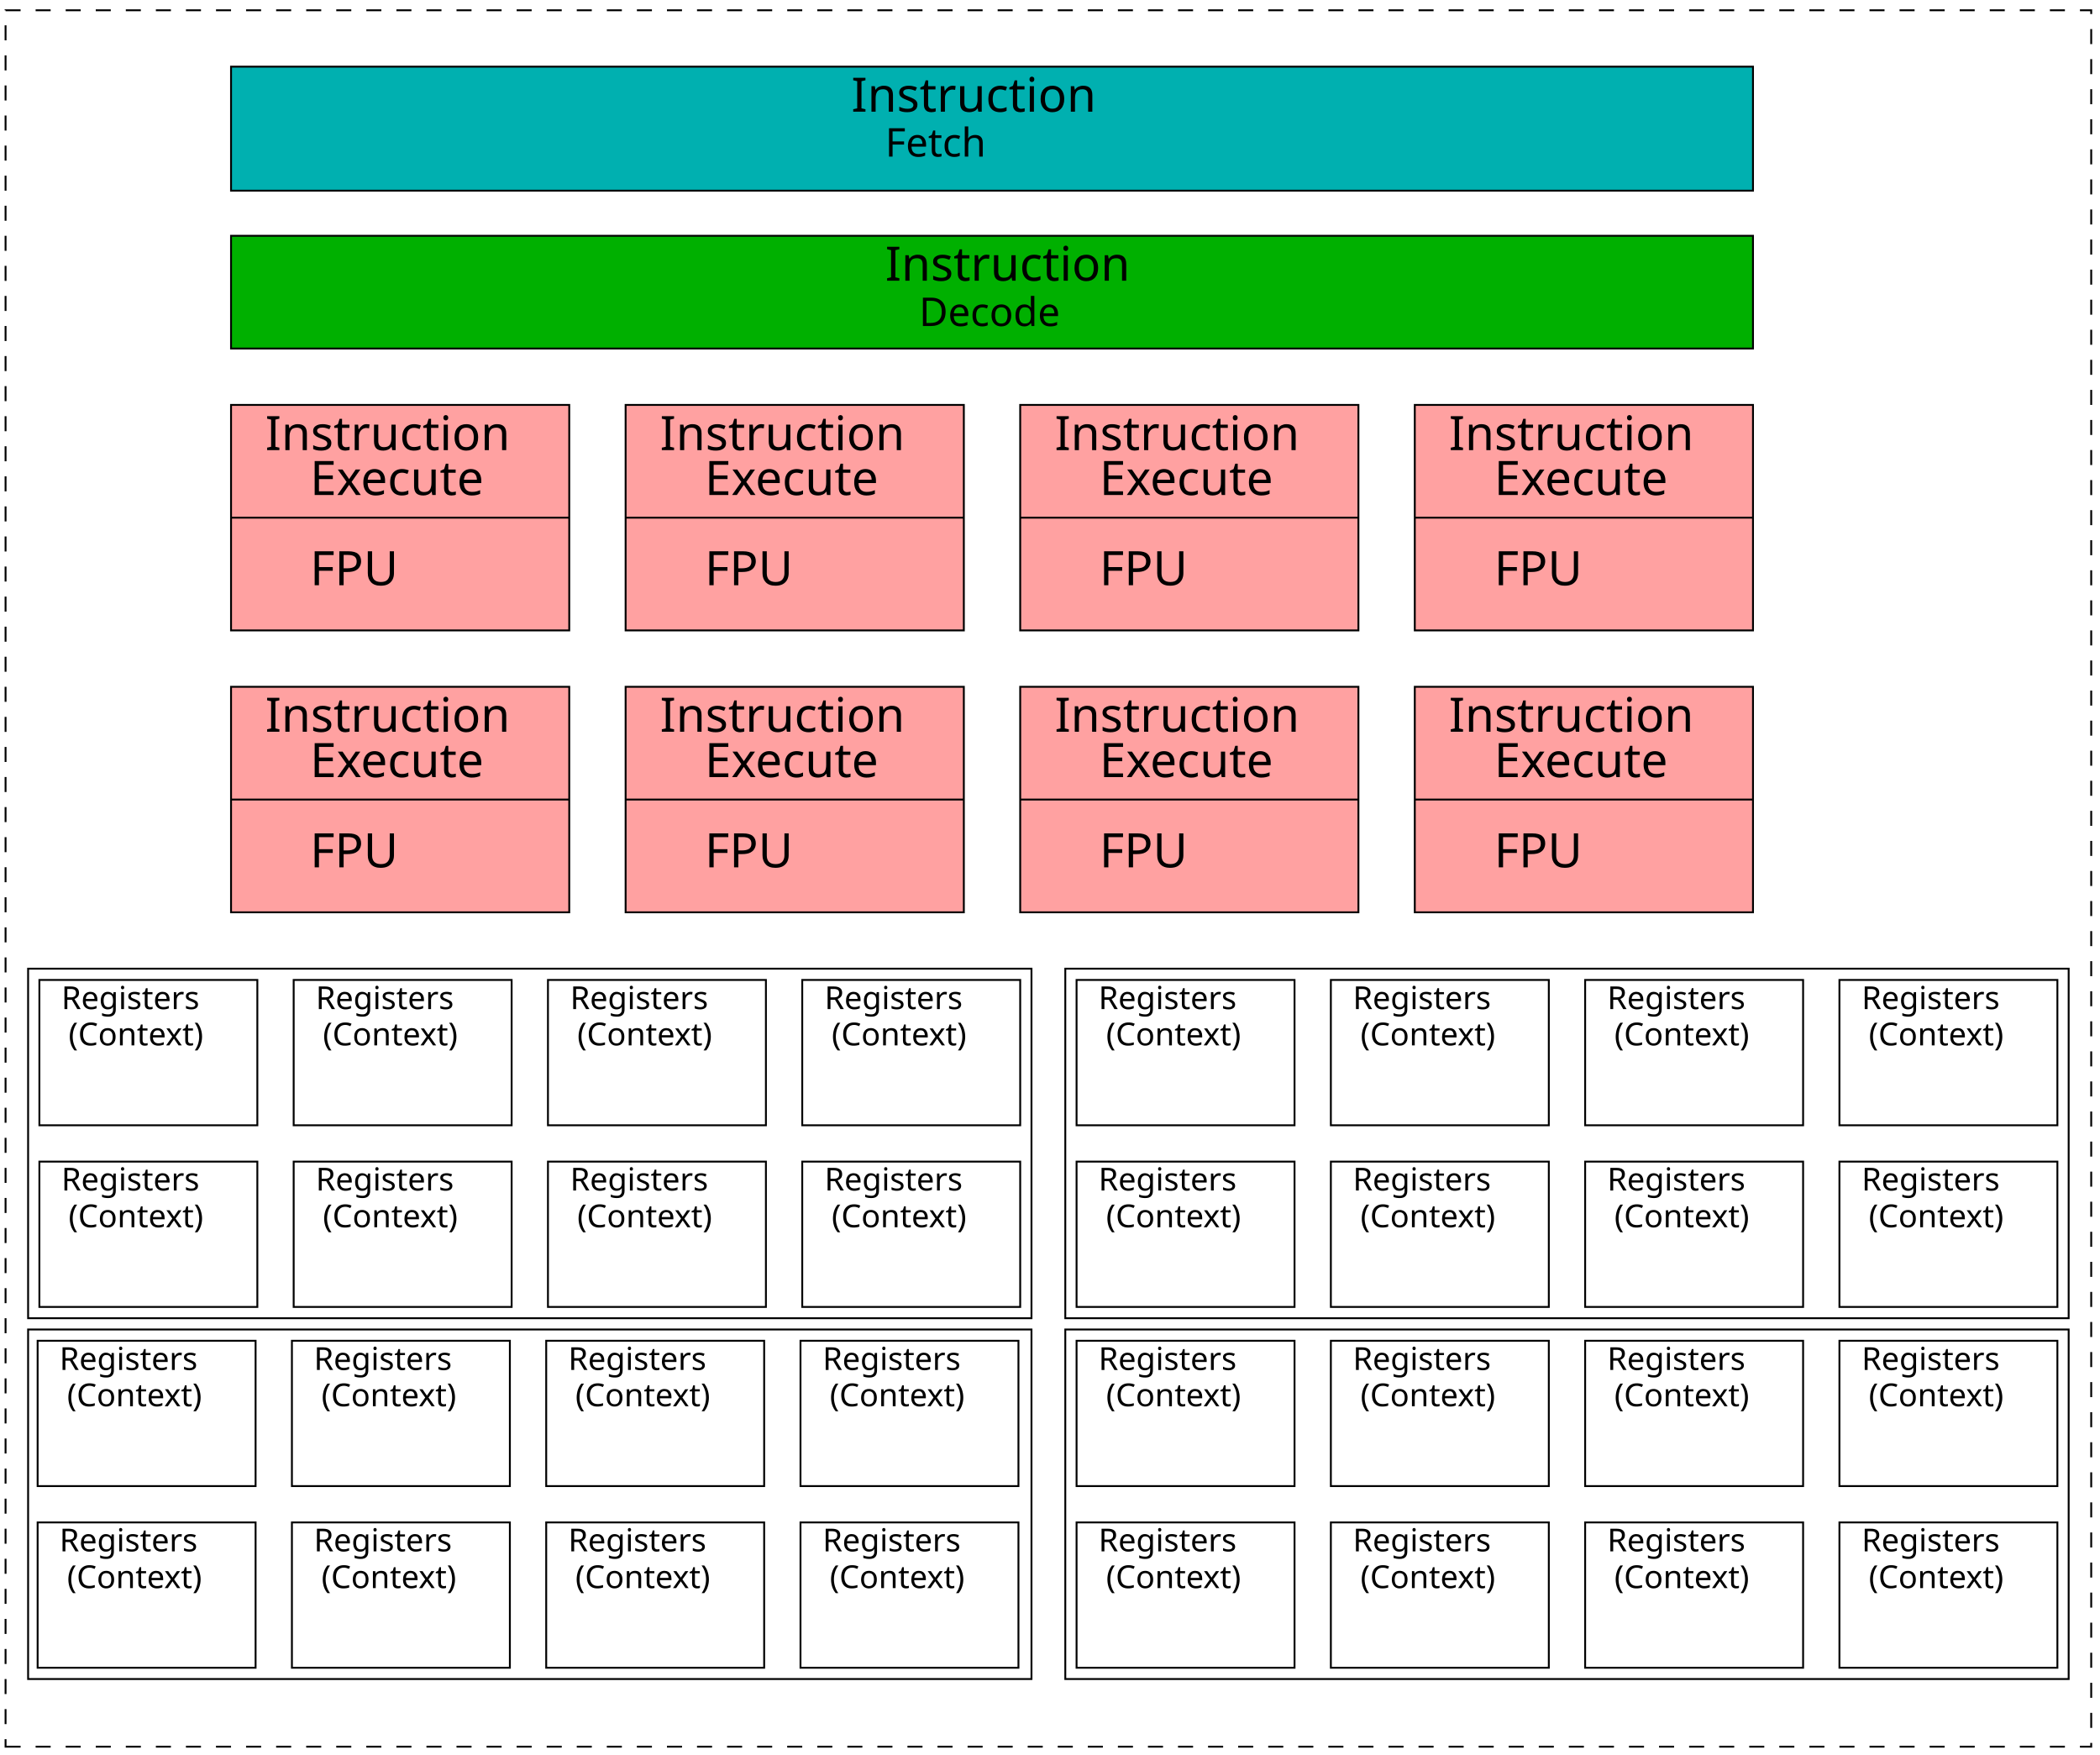
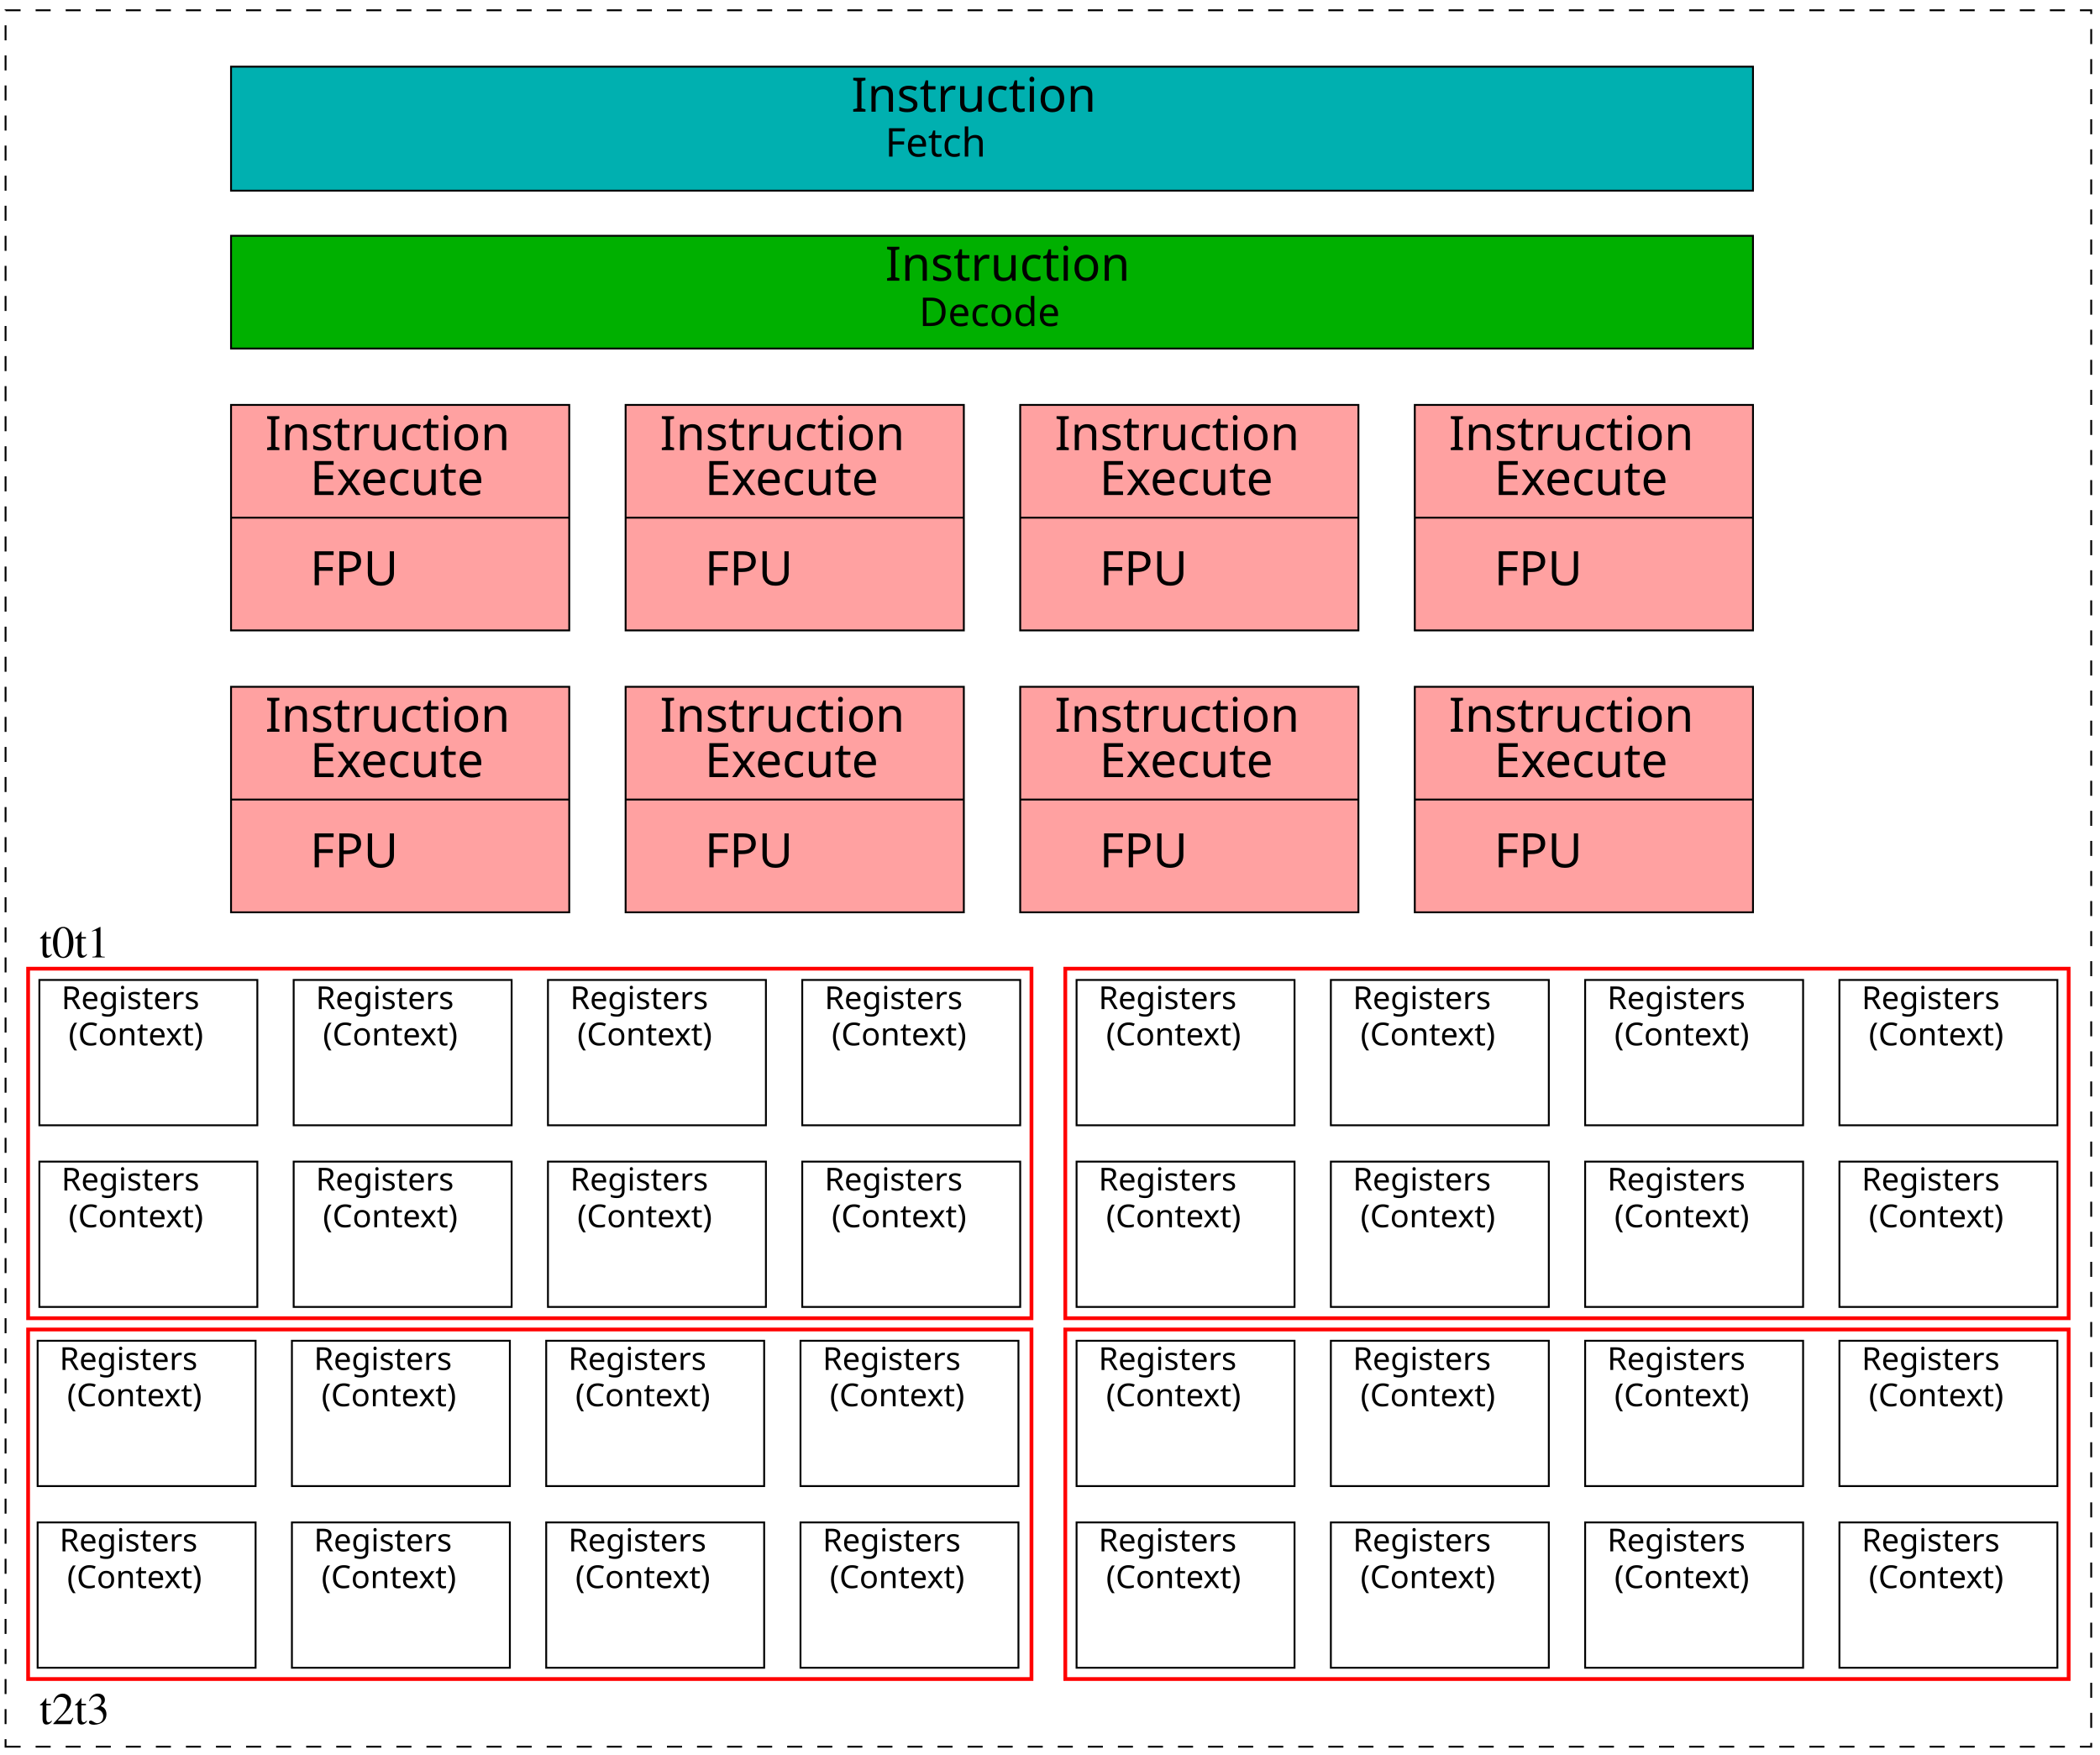
<svg xmlns="http://www.w3.org/2000/svg" viewBox="0 0 660 551.25" height="551.25" width="660" xml:space="preserve" version="1.1" id="svg2">
  <defs id="defs6">
    <clipPath id="clipPath18" clipPathUnits="userSpaceOnUse">
      <path id="path20" d="m 6.801,10.801 5260,0 0,4390 -5260,0 0,-4390 z" />
    </clipPath>
  </defs>
  <g transform="matrix(1.25,0,0,-1.25,0,551.25)" id="g10">
    <g transform="scale(0.1,0.1)" id="g12">
      <g id="g14">
        <g clip-path="url(#clipPath18)" id="g16">
          <path id="path22" style="fill:#ffa1a1;fill-opacity:1;fill-rule:evenodd;stroke:none" d="m 580.898,2825.16 850.363,0 0,566.91 -850.363,0 0,-566.91 z" />
          <path id="path24" style="fill:none;stroke:#000000;stroke-width:4.724;stroke-linecap:butt;stroke-linejoin:miter;stroke-miterlimit:10;stroke-dasharray:none;stroke-opacity:1" d="m 580.898,2825.16 850.363,0 0,566.91 -850.363,0 0,-566.91 z" />
          <path id="path26" style="fill:none;stroke:#000000;stroke-width:4.724;stroke-linecap:butt;stroke-linejoin:miter;stroke-miterlimit:10;stroke-dasharray:none;stroke-opacity:1" d="m 580.898,3108.61 850.362,0" />
          <path id="path28" style="fill:#ffa1a1;fill-opacity:1;fill-rule:evenodd;stroke:none" d="m 1572.99,2825.16 850.363,0 0,566.91 -850.363,0 0,-566.91 z" />
          <path id="path30" style="fill:none;stroke:#000000;stroke-width:4.724;stroke-linecap:butt;stroke-linejoin:miter;stroke-miterlimit:10;stroke-dasharray:none;stroke-opacity:1" d="m 1572.99,2825.16 850.363,0 0,566.91 -850.363,0 0,-566.91 z" />
          <path id="path32" style="fill:none;stroke:#000000;stroke-width:4.724;stroke-linecap:butt;stroke-linejoin:miter;stroke-miterlimit:10;stroke-dasharray:none;stroke-opacity:1" d="m 1572.99,3108.61 850.37,0" />
          <path id="path34" style="fill:#ffa1a1;fill-opacity:1;fill-rule:evenodd;stroke:none" d="m 2565.08,2825.16 850.367,0 0,566.91 -850.367,0 0,-566.91 z" />
          <path id="path36" style="fill:none;stroke:#000000;stroke-width:4.724;stroke-linecap:butt;stroke-linejoin:miter;stroke-miterlimit:10;stroke-dasharray:none;stroke-opacity:1" d="m 2565.08,2825.16 850.367,0 0,566.91 -850.367,0 0,-566.91 z" />
          <path id="path38" style="fill:none;stroke:#000000;stroke-width:4.724;stroke-linecap:butt;stroke-linejoin:miter;stroke-miterlimit:10;stroke-dasharray:none;stroke-opacity:1" d="m 2565.08,3108.61 850.37,0" />
          <path id="path40" style="fill:#ffa1a1;fill-opacity:1;fill-rule:evenodd;stroke:none" d="m 3557.18,2825.16 850.363,0 0,566.91 -850.363,0 0,-566.91 z" />
          <path id="path42" style="fill:none;stroke:#000000;stroke-width:4.724;stroke-linecap:butt;stroke-linejoin:miter;stroke-miterlimit:10;stroke-dasharray:none;stroke-opacity:1" d="m 3557.18,2825.16 850.363,0 0,566.91 -850.363,0 0,-566.91 z" />
          <path id="path44" style="fill:none;stroke:#000000;stroke-width:4.724;stroke-linecap:butt;stroke-linejoin:miter;stroke-miterlimit:10;stroke-dasharray:none;stroke-opacity:1" d="m 3557.18,3108.61 850.36,0" />
          <path id="path46" style="fill:#ffa1a1;fill-opacity:1;fill-rule:evenodd;stroke:none" d="m 580.898,2116.52 850.363,0 0,566.91 -850.363,0 0,-566.91 z" />
          <path id="path48" style="fill:none;stroke:#000000;stroke-width:4.724;stroke-linecap:butt;stroke-linejoin:miter;stroke-miterlimit:10;stroke-dasharray:none;stroke-opacity:1" d="m 580.898,2116.52 850.363,0 0,566.91 -850.363,0 0,-566.91 z" />
          <path id="path50" style="fill:none;stroke:#000000;stroke-width:4.724;stroke-linecap:butt;stroke-linejoin:miter;stroke-miterlimit:10;stroke-dasharray:none;stroke-opacity:1" d="m 580.898,2399.98 850.362,0" />
          <path id="path52" style="fill:#ffa1a1;fill-opacity:1;fill-rule:evenodd;stroke:none" d="m 1572.99,2116.52 850.363,0 0,566.91 -850.363,0 0,-566.91 z" />
          <path id="path54" style="fill:none;stroke:#000000;stroke-width:4.724;stroke-linecap:butt;stroke-linejoin:miter;stroke-miterlimit:10;stroke-dasharray:none;stroke-opacity:1" d="m 1572.99,2116.52 850.363,0 0,566.91 -850.363,0 0,-566.91 z" />
          <path id="path56" style="fill:none;stroke:#000000;stroke-width:4.724;stroke-linecap:butt;stroke-linejoin:miter;stroke-miterlimit:10;stroke-dasharray:none;stroke-opacity:1" d="m 1572.99,2399.98 850.37,0" />
          <path id="path58" style="fill:#ffa1a1;fill-opacity:1;fill-rule:evenodd;stroke:none" d="m 2565.08,2116.52 850.367,0 0,566.91 -850.367,0 0,-566.91 z" />
          <path id="path60" style="fill:none;stroke:#000000;stroke-width:4.724;stroke-linecap:butt;stroke-linejoin:miter;stroke-miterlimit:10;stroke-dasharray:none;stroke-opacity:1" d="m 2565.08,2116.52 850.367,0 0,566.91 -850.367,0 0,-566.91 z" />
          <path id="path62" style="fill:none;stroke:#000000;stroke-width:4.724;stroke-linecap:butt;stroke-linejoin:miter;stroke-miterlimit:10;stroke-dasharray:none;stroke-opacity:1" d="m 2565.08,2399.98 850.37,0" />
          <path id="path64" style="fill:#ffa1a1;fill-opacity:1;fill-rule:evenodd;stroke:none" d="m 3557.18,2116.52 850.363,0 0,566.91 -850.363,0 0,-566.91 z" />
          <path id="path66" style="fill:none;stroke:#000000;stroke-width:4.724;stroke-linecap:butt;stroke-linejoin:miter;stroke-miterlimit:10;stroke-dasharray:none;stroke-opacity:1" d="m 3557.18,2116.52 850.363,0 0,566.91 -850.363,0 0,-566.91 z" />
          <path id="path68" style="fill:none;stroke:#000000;stroke-width:4.724;stroke-linecap:butt;stroke-linejoin:miter;stroke-miterlimit:10;stroke-dasharray:none;stroke-opacity:1" d="m 3557.18,2399.98 850.36,0" />
          <path id="path70" style="fill:none;stroke:#000000;stroke-width:4.724;stroke-linecap:butt;stroke-linejoin:miter;stroke-miterlimit:10;stroke-dasharray:none;stroke-opacity:1" d="m 2017.07,1581.11 548.012,0 0,365.34 -548.012,0 0,-365.34 z" />
          <path id="path72" style="fill:none;stroke:#000000;stroke-width:4.724;stroke-linecap:butt;stroke-linejoin:miter;stroke-miterlimit:10;stroke-dasharray:none;stroke-opacity:1" d="m 2017.07,1124.43 548.012,0 0,365.344 -548.012,0 0,-365.344 z" />
          <path id="path74" style="fill:none;stroke:#000000;stroke-width:4.724;stroke-linecap:butt;stroke-linejoin:miter;stroke-miterlimit:10;stroke-dasharray:none;stroke-opacity:1" d="m 738.371,1581.11 548.016,0 0,365.34 -548.016,0 0,-365.34 z" />
          <path id="path76" style="fill:none;stroke:#000000;stroke-width:4.724;stroke-linecap:butt;stroke-linejoin:miter;stroke-miterlimit:10;stroke-dasharray:none;stroke-opacity:1" d="m 1377.72,1581.11 548.012,0 0,365.34 -548.012,0 0,-365.34 z" />
          <path id="path78" style="fill:none;stroke:#000000;stroke-width:4.724;stroke-linecap:butt;stroke-linejoin:miter;stroke-miterlimit:10;stroke-dasharray:none;stroke-opacity:1" d="m 738.371,1124.43 548.016,0 0,365.344 -548.016,0 0,-365.344 z" />
          <path id="path80" style="fill:none;stroke:#000000;stroke-width:4.724;stroke-linecap:butt;stroke-linejoin:miter;stroke-miterlimit:10;stroke-dasharray:none;stroke-opacity:1" d="m 1377.72,1124.43 548.012,0 0,365.344 -548.012,0 0,-365.344 z" />
          <path id="path82" style="fill:none;stroke:#000000;stroke-width:4.724;stroke-linecap:butt;stroke-linejoin:miter;stroke-miterlimit:10;stroke-dasharray:none;stroke-opacity:1" d="m 99.023,1581.11 548.016,0 0,365.34 -548.016,0 0,-365.34 z" />
          <path id="path84" style="fill:none;stroke:#000000;stroke-width:4.724;stroke-linecap:butt;stroke-linejoin:miter;stroke-miterlimit:10;stroke-dasharray:none;stroke-opacity:1" d="m 99.023,1124.43 548.016,0 0,365.344 -548.016,0 0,-365.344 z" />
          <path id="path86" style="fill:none;stroke:#000000;stroke-width:4.724;stroke-linecap:butt;stroke-linejoin:miter;stroke-miterlimit:10;stroke-dasharray:none;stroke-opacity:1" d="m 4624.86,1581.11 548.012,0 0,365.34 -548.012,0 0,-365.34 z" />
          <path id="path88" style="fill:none;stroke:#000000;stroke-width:4.724;stroke-linecap:butt;stroke-linejoin:miter;stroke-miterlimit:10;stroke-dasharray:none;stroke-opacity:1" d="m 4624.86,1124.43 548.012,0 0,365.344 -548.012,0 0,-365.344 z" />
          <path id="path90" style="fill:none;stroke:#000000;stroke-width:4.724;stroke-linecap:butt;stroke-linejoin:miter;stroke-miterlimit:10;stroke-dasharray:none;stroke-opacity:1" d="m 3346.16,1581.11 548.012,0 0,365.34 -548.012,0 0,-365.34 z" />
          <path id="path92" style="fill:none;stroke:#000000;stroke-width:4.724;stroke-linecap:butt;stroke-linejoin:miter;stroke-miterlimit:10;stroke-dasharray:none;stroke-opacity:1" d="m 3985.51,1581.11 548.012,0 0,365.34 -548.012,0 0,-365.34 z" />
          <path id="path94" style="fill:none;stroke:#000000;stroke-width:4.724;stroke-linecap:butt;stroke-linejoin:miter;stroke-miterlimit:10;stroke-dasharray:none;stroke-opacity:1" d="m 3346.16,1124.43 548.012,0 0,365.344 -548.012,0 0,-365.344 z" />
          <path id="path96" style="fill:none;stroke:#000000;stroke-width:4.724;stroke-linecap:butt;stroke-linejoin:miter;stroke-miterlimit:10;stroke-dasharray:none;stroke-opacity:1" d="m 3985.51,1124.43 548.012,0 0,365.344 -548.012,0 0,-365.344 z" />
          <path id="path98" style="fill:none;stroke:#000000;stroke-width:4.724;stroke-linecap:butt;stroke-linejoin:miter;stroke-miterlimit:10;stroke-dasharray:none;stroke-opacity:1" d="m 2706.81,1581.11 548.016,0 0,365.34 -548.016,0 0,-365.34 z" />
          <path id="path100" style="fill:none;stroke:#000000;stroke-width:4.724;stroke-linecap:butt;stroke-linejoin:miter;stroke-miterlimit:10;stroke-dasharray:none;stroke-opacity:1" d="m 2706.81,1124.43 548.016,0 0,365.344 -548.016,0 0,-365.344 z" />
          <path id="path102" style="fill:none;stroke:#000000;stroke-width:4.724;stroke-linecap:butt;stroke-linejoin:miter;stroke-miterlimit:10;stroke-dasharray:none;stroke-opacity:1" d="m 2012.66,674.047 548.012,0 0,365.344 -548.012,0 0,-365.344 z" />
          <path id="path104" style="fill:none;stroke:#000000;stroke-width:4.724;stroke-linecap:butt;stroke-linejoin:miter;stroke-miterlimit:10;stroke-dasharray:none;stroke-opacity:1" d="m 2012.66,217.371 548.012,0 0,365.344 -548.012,0 0,-365.344 z" />
          <path id="path106" style="fill:none;stroke:#000000;stroke-width:4.724;stroke-linecap:butt;stroke-linejoin:miter;stroke-miterlimit:10;stroke-dasharray:none;stroke-opacity:1" d="m 733.965,674.047 548.012,0 0,365.344 -548.012,0 0,-365.344 z" />
          <path id="path108" style="fill:none;stroke:#000000;stroke-width:4.724;stroke-linecap:butt;stroke-linejoin:miter;stroke-miterlimit:10;stroke-dasharray:none;stroke-opacity:1" d="m 1373.31,674.047 548.012,0 0,365.344 -548.012,0 0,-365.344 z" />
          <path id="path110" style="fill:none;stroke:#000000;stroke-width:4.724;stroke-linecap:butt;stroke-linejoin:miter;stroke-miterlimit:10;stroke-dasharray:none;stroke-opacity:1" d="m 733.965,217.371 548.012,0 0,365.344 -548.012,0 0,-365.344 z" />
          <path id="path112" style="fill:none;stroke:#000000;stroke-width:4.724;stroke-linecap:butt;stroke-linejoin:miter;stroke-miterlimit:10;stroke-dasharray:none;stroke-opacity:1" d="m 1373.31,217.371 548.012,0 0,365.344 -548.012,0 0,-365.344 z" />
          <path id="path114" style="fill:none;stroke:#000000;stroke-width:4.724;stroke-linecap:butt;stroke-linejoin:miter;stroke-miterlimit:10;stroke-dasharray:none;stroke-opacity:1" d="m 94.613,674.047 548.016,0 0,365.344 -548.016,0 0,-365.344 z" />
          <path id="path116" style="fill:none;stroke:#000000;stroke-width:4.724;stroke-linecap:butt;stroke-linejoin:miter;stroke-miterlimit:10;stroke-dasharray:none;stroke-opacity:1" d="m 94.613,217.371 548.016,0 0,365.344 -548.016,0 0,-365.344 z" />
          <path id="path118" style="fill:none;stroke:#000000;stroke-width:4.724;stroke-linecap:butt;stroke-linejoin:miter;stroke-miterlimit:10;stroke-dasharray:none;stroke-opacity:1" d="m 4624.86,674.047 548.012,0 0,365.344 -548.012,0 0,-365.344 z" />
          <path id="path120" style="fill:none;stroke:#000000;stroke-width:4.724;stroke-linecap:butt;stroke-linejoin:miter;stroke-miterlimit:10;stroke-dasharray:none;stroke-opacity:1" d="m 4624.86,217.371 548.012,0 0,365.344 -548.012,0 0,-365.344 z" />
          <path id="path122" style="fill:none;stroke:#000000;stroke-width:4.724;stroke-linecap:butt;stroke-linejoin:miter;stroke-miterlimit:10;stroke-dasharray:none;stroke-opacity:1" d="m 3346.16,674.047 548.012,0 0,365.344 -548.012,0 0,-365.344 z" />
          <path id="path124" style="fill:none;stroke:#000000;stroke-width:4.724;stroke-linecap:butt;stroke-linejoin:miter;stroke-miterlimit:10;stroke-dasharray:none;stroke-opacity:1" d="m 3985.51,674.047 548.012,0 0,365.344 -548.012,0 0,-365.344 z" />
          <path id="path126" style="fill:none;stroke:#000000;stroke-width:4.724;stroke-linecap:butt;stroke-linejoin:miter;stroke-miterlimit:10;stroke-dasharray:none;stroke-opacity:1" d="m 3346.16,217.371 548.012,0 0,365.344 -548.012,0 0,-365.344 z" />
          <path id="path128" style="fill:none;stroke:#000000;stroke-width:4.724;stroke-linecap:butt;stroke-linejoin:miter;stroke-miterlimit:10;stroke-dasharray:none;stroke-opacity:1" d="m 3985.51,217.371 548.012,0 0,365.344 -548.012,0 0,-365.344 z" />
          <path id="path130" style="fill:none;stroke:#000000;stroke-width:4.724;stroke-linecap:butt;stroke-linejoin:miter;stroke-miterlimit:10;stroke-dasharray:none;stroke-opacity:1" d="m 2706.81,674.047 548.016,0 0,365.344 -548.016,0 0,-365.344 z" />
          <path id="path132" style="fill:none;stroke:#000000;stroke-width:4.724;stroke-linecap:butt;stroke-linejoin:miter;stroke-miterlimit:10;stroke-dasharray:none;stroke-opacity:1" d="m 2706.81,217.371 548.016,0 0,365.344 -548.016,0 0,-365.344 z" />
          <path id="path134" style="fill:#00b0b0;fill-opacity:1;fill-rule:evenodd;stroke:none" d="m 580.898,3930.63 3826.64,0 0,311.801 -3826.64,0 0,-311.801 z" />
          <path id="path136" style="fill:none;stroke:#000000;stroke-width:4.724;stroke-linecap:butt;stroke-linejoin:miter;stroke-miterlimit:10;stroke-dasharray:none;stroke-opacity:1" d="m 580.898,3930.63 3826.64,0 0,311.801 -3826.64,0 0,-311.801 z" />
          <path id="path138" style="fill:#00b000;fill-opacity:1;fill-rule:evenodd;stroke:none" d="m 580.898,3533.79 3826.64,0 0,283.457 -3826.64,0 0,-283.457 z" />
          <path id="path140" style="fill:none;stroke:#000000;stroke-width:4.724;stroke-linecap:butt;stroke-linejoin:miter;stroke-miterlimit:10;stroke-dasharray:none;stroke-opacity:1" d="m 580.898,3533.79 3826.64,0 0,283.457 -3826.64,0 0,-283.457 z" />
          <path id="path142" style="fill:none;stroke:#000000;stroke-width:4.724;stroke-linecap:butt;stroke-linejoin:miter;stroke-miterlimit:10;stroke-dasharray:37.794;stroke-dashoffset:0;stroke-opacity:1" d="m 13.988,18.953 5243.92,0 0,4365.21 -5243.92,0 0,-4365.21 z" />
-           <path id="path144" style="fill:none;stroke:#000000;stroke-width:4.724;stroke-linecap:butt;stroke-linejoin:miter;stroke-miterlimit:10;stroke-dasharray:none;stroke-opacity:1" d="m 70.68,1096.08 2522.75,0 0,878.711 -2522.75,0 0,-878.711 z" />
-           <path id="path146" style="fill:none;stroke:#000000;stroke-width:4.724;stroke-linecap:butt;stroke-linejoin:miter;stroke-miterlimit:10;stroke-dasharray:none;stroke-opacity:1" d="m 2678.46,1096.08 2522.75,0 0,878.711 -2522.75,0 0,-878.711 z" />
-           <path id="path148" style="fill:none;stroke:#000000;stroke-width:4.724;stroke-linecap:butt;stroke-linejoin:miter;stroke-miterlimit:10;stroke-dasharray:none;stroke-opacity:1" d="m 2678.46,189.027 2522.75,0 0,878.707 -2522.75,0 0,-878.707 z" />
-           <path id="path150" style="fill:none;stroke:#000000;stroke-width:4.724;stroke-linecap:butt;stroke-linejoin:miter;stroke-miterlimit:10;stroke-dasharray:none;stroke-opacity:1" d="m 70.68,189.027 2522.75,0 0,878.707 -2522.75,0 0,-878.707 z" />
+           <path id="path144" style="fill:none;stroke:#ff0000;stroke-width:9.448;stroke-linecap:butt;stroke-linejoin:miter;stroke-miterlimit:10;stroke-dasharray:none;stroke-opacity:1" d="m 2678.46,1096.08 2522.75,0 0,878.711 -2522.75,0 0,-878.711 z" />
+           <path id="path146" style="fill:none;stroke:#ff0000;stroke-width:9.448;stroke-linecap:butt;stroke-linejoin:miter;stroke-miterlimit:10;stroke-dasharray:none;stroke-opacity:1" d="m 2678.46,189.027 2522.75,0 0,878.707 -2522.75,0 0,-878.707 z" />
+           <path id="path148" style="fill:none;stroke:#ff0000;stroke-width:9.448;stroke-linecap:butt;stroke-linejoin:miter;stroke-miterlimit:10;stroke-dasharray:none;stroke-opacity:1" d="m 70.68,189.027 2522.75,0 0,878.707 -2522.75,0 0,-878.707 z" />
+           <path id="path150" style="fill:none;stroke:#ff0000;stroke-width:9.448;stroke-linecap:butt;stroke-linejoin:miter;stroke-miterlimit:10;stroke-dasharray:none;stroke-opacity:1" d="m 70.68,1096.08 2522.75,0 0,878.711 -2522.75,0 0,-878.711 z" />
+           <g transform="scale(10,10)" id="g152">
+             <text id="text154" style="font-variant:normal;font-weight:normal;font-size:11.338px;font-family:Times;-inkscape-font-specification:Times-Roman;writing-mode:lr-tb;fill:#000000;fill-opacity:1;fill-rule:nonzero;stroke:none" transform="matrix(1,0,0,-1,9.90234,200.314)">
+               <tspan id="tspan156" y="0" x="0 3.152 260.779 263.931">t0t1</tspan>
+               <tspan id="tspan158" y="192.749" x="0 3.152 257.944 261.096">t2t3</tspan>
+             </text>
+           </g>
        </g>
      </g>
-       <g transform="scale(10,10)" id="g152">
-         <text id="text154" style="font-variant:normal;font-weight:normal;font-size:11.955px;font-family:CMTT12;-inkscape-font-specification:CMTT12;writing-mode:lr-tb;fill:#000000;fill-opacity:1;fill-rule:nonzero;stroke:none" transform="matrix(1,0,0,-1,66.6801,327.84)">
-           <tspan id="tspan156" y="0" x="0 6.12 12.24 18.36 24.48 30.6 36.72 42.84 48.96 55.08 61.2">Instruction</tspan>
-           <tspan id="tspan158" y="11.28" x="11.28 17.4 23.52 29.64 35.76 41.88 48">Execute</tspan>
-           <tspan id="tspan160" y="33.96" x="11.28 17.4 23.52">FPU</tspan>
-           <tspan id="tspan162" y="7.1054274e-15" x="99.24 105.36 111.48 117.6 123.72 129.84 135.96 142.08 148.2 154.32 160.44">Instruction</tspan>
-           <tspan id="tspan164" y="11.28" x="110.52 116.64 122.76 128.88 135 141.12 147.24">Execute</tspan>
-           <tspan id="tspan166" y="33.96" x="110.52 116.64 122.76">FPU</tspan>
-           <tspan id="tspan168" y="1.4210855e-14" x="198.48 204.6 210.72 216.84 222.96 229.08 235.2 241.32 247.44 253.56 259.68">Instruction</tspan>
-           <tspan id="tspan170" y="11.28" x="209.76 215.88 222 228.12 234.24 240.36 246.48">Execute</tspan>
-           <tspan id="tspan172" y="33.96" x="209.76 215.88 222">FPU</tspan>
-           <tspan id="tspan174" y="2.1316282e-14" x="297.6 303.72 309.84 315.96 322.08 328.2 334.32 340.44 346.56 352.68 358.8">Instruction</tspan>
-           <tspan id="tspan176" y="11.28" x="309 315.12 321.24 327.36 333.48 339.6 345.72">Execute</tspan>
-           <tspan id="tspan178" y="33.96" x="309 315.12 321.24">FPU</tspan>
-           <tspan id="tspan180" y="70.8" x="9.9999997e-05 6.12 12.24 18.36 24.48 30.6 36.72 42.84 48.96 55.08 61.2">Instruction</tspan>
-           <tspan id="tspan182" y="82.2" x="11.28 17.4 23.52 29.64 35.76 41.88 48">Execute</tspan>
-           <tspan id="tspan184" y="104.88" x="11.28 17.4 23.52">FPU</tspan>
-           <tspan id="tspan186" y="70.8" x="99.24 105.36 111.48 117.6 123.72 129.84 135.96 142.08 148.2 154.32 160.44">Instruction</tspan>
-           <tspan id="tspan188" y="82.2" x="110.52 116.64 122.76 128.88 135 141.12 147.24">Execute</tspan>
-           <tspan id="tspan190" y="104.88" x="110.52 116.64 122.76">FPU</tspan>
-           <tspan id="tspan192" y="70.801" x="198.48 204.6 210.72 216.84 222.96 229.08 235.2 241.32 247.44 253.561 259.681">Instruction</tspan>
-           <tspan id="tspan194" y="82.201" x="209.76 215.88 222 228.12 234.24 240.36 246.48">Execute</tspan>
-           <tspan id="tspan196" y="104.881" x="209.76 215.88 222">FPU</tspan>
-           <tspan id="tspan198" y="70.801" x="297.6 303.72 309.84 315.96 322.08 328.2 334.32 340.44 346.56 352.68 358.8">Instruction</tspan>
-           <tspan id="tspan200" y="82.201" x="309 315.12 321.24 327.36 333.48 339.6 345.72">Execute</tspan>
-           <tspan id="tspan202" y="104.881" x="309 315.12 321.24">FPU</tspan>
+       <g transform="scale(10,10)" id="g160">
+         <text id="text162" style="font-variant:normal;font-weight:normal;font-size:11.955px;font-family:CMTT12;-inkscape-font-specification:CMTT12;writing-mode:lr-tb;fill:#000000;fill-opacity:1;fill-rule:nonzero;stroke:none" transform="matrix(1,0,0,-1,66.6801,327.84)">
+           <tspan id="tspan164" y="0" x="0 6.12 12.24 18.36 24.48 30.6 36.72 42.84 48.96 55.08 61.2">Instruction</tspan>
+           <tspan id="tspan166" y="11.28" x="11.28 17.4 23.52 29.64 35.76 41.88 48">Execute</tspan>
+           <tspan id="tspan168" y="33.96" x="11.28 17.4 23.52">FPU</tspan>
+           <tspan id="tspan170" y="7.1054274e-15" x="99.24 105.36 111.48 117.6 123.72 129.84 135.96 142.08 148.2 154.32 160.44">Instruction</tspan>
+           <tspan id="tspan172" y="11.28" x="110.52 116.64 122.76 128.88 135 141.12 147.24">Execute</tspan>
+           <tspan id="tspan174" y="33.96" x="110.52 116.64 122.76">FPU</tspan>
+           <tspan id="tspan176" y="1.4210855e-14" x="198.48 204.6 210.72 216.84 222.96 229.08 235.2 241.32 247.44 253.56 259.68">Instruction</tspan>
+           <tspan id="tspan178" y="11.28" x="209.76 215.88 222 228.12 234.24 240.36 246.48">Execute</tspan>
+           <tspan id="tspan180" y="33.96" x="209.76 215.88 222">FPU</tspan>
+           <tspan id="tspan182" y="2.1316282e-14" x="297.6 303.72 309.84 315.96 322.08 328.2 334.32 340.44 346.56 352.68 358.8">Instruction</tspan>
+           <tspan id="tspan184" y="11.28" x="309 315.12 321.24 327.36 333.48 339.6 345.72">Execute</tspan>
+           <tspan id="tspan186" y="33.96" x="309 315.12 321.24">FPU</tspan>
+           <tspan id="tspan188" y="70.8" x="9.9999997e-05 6.12 12.24 18.36 24.48 30.6 36.72 42.84 48.96 55.08 61.2">Instruction</tspan>
+           <tspan id="tspan190" y="82.2" x="11.28 17.4 23.52 29.64 35.76 41.88 48">Execute</tspan>
+           <tspan id="tspan192" y="104.88" x="11.28 17.4 23.52">FPU</tspan>
+           <tspan id="tspan194" y="70.8" x="99.24 105.36 111.48 117.6 123.72 129.84 135.96 142.08 148.2 154.32 160.44">Instruction</tspan>
+           <tspan id="tspan196" y="82.2" x="110.52 116.64 122.76 128.88 135 141.12 147.24">Execute</tspan>
+           <tspan id="tspan198" y="104.88" x="110.52 116.64 122.76">FPU</tspan>
+           <tspan id="tspan200" y="70.801" x="198.48 204.6 210.72 216.84 222.96 229.08 235.2 241.32 247.44 253.561 259.681">Instruction</tspan>
+           <tspan id="tspan202" y="82.201" x="209.76 215.88 222 228.12 234.24 240.36 246.48">Execute</tspan>
+           <tspan id="tspan204" y="104.881" x="209.76 215.88 222">FPU</tspan>
+           <tspan id="tspan206" y="70.801" x="297.6 303.72 309.84 315.96 322.08 328.2 334.32 340.44 346.56 352.68 358.8">Instruction</tspan>
+           <tspan id="tspan208" y="82.201" x="309 315.12 321.24 327.36 333.48 339.6 345.72">Execute</tspan>
+           <tspan id="tspan210" y="104.881" x="309 315.12 321.24">FPU</tspan>
        </text>
-         <text id="text204" style="font-variant:normal;font-weight:normal;font-size:7.97px;font-family:CMTT8;-inkscape-font-specification:CMTT8;writing-mode:lr-tb;fill:#000000;fill-opacity:1;fill-rule:nonzero;stroke:none" transform="matrix(1,0,0,-1,207.3203,187.3185)">
-           <tspan id="tspan206" y="0" x="0 4.2 8.4 12.6 16.8 21 25.2 29.4 33.6">Registers</tspan>
-           <tspan id="tspan208" y="9.12" x="1.8 6 10.2 14.4 18.6 22.8 27 31.2 35.4">(Context)</tspan>
-           <tspan id="tspan210" y="45.6" x="0 4.2 8.4 12.6 16.8 21 25.2 29.4 33.6">Registers</tspan>
-           <tspan id="tspan212" y="54.84" x="1.8 6 10.2 14.4 18.6 22.8 27 31.2 35.4">(Context)</tspan>
-           <tspan id="tspan214" y="5.9999998e-05" x="-127.92 -123.72 -119.52 -115.32 -111.12 -106.92 -102.72 -98.52 -94.32">Registers</tspan>
-           <tspan id="tspan216" y="9.12" x="-126.12 -121.92 -117.72 -113.52 -109.32 -105.12 -100.92 -96.72 -92.52">(Context)</tspan>
-           <tspan id="tspan218" y="5.9999998e-05" x="-63.96 -59.76 -55.56 -51.36 -47.16 -42.96 -38.76 -34.56 -30.36">Registers</tspan>
-           <tspan id="tspan220" y="9.12" x="-62.16 -57.96 -53.76 -49.56 -45.36 -41.16 -36.96 -32.76 -28.56">(Context)</tspan>
-           <tspan id="tspan222" y="45.6" x="-127.92 -123.72 -119.52 -115.32 -111.12 -106.92 -102.72 -98.52 -94.32">Registers</tspan>
-           <tspan id="tspan224" y="54.84" x="-126.12 -121.92 -117.72 -113.52 -109.32 -105.12 -100.92 -96.72 -92.52">(Context)</tspan>
-           <tspan id="tspan226" y="45.6" x="-63.96 -59.76 -55.56 -51.36 -47.16 -42.96 -38.76 -34.56 -30.36">Registers</tspan>
-           <tspan id="tspan228" y="54.84" x="-62.16 -57.96 -53.76 -49.56 -45.36 -41.16 -36.96 -32.76 -28.56">(Context)</tspan>
-           <tspan id="tspan230" y="0" x="-191.88 -187.68 -183.48 -179.28 -175.08 -170.88 -166.68 -162.48 -158.28">Registers</tspan>
-           <tspan id="tspan232" y="9.12" x="-190.08 -185.88 -181.68 -177.48 -173.28 -169.08 -164.88 -160.68 -156.48">(Context)</tspan>
-           <tspan id="tspan234" y="45.6" x="-191.88 -187.68 -183.48 -179.28 -175.08 -170.88 -166.68 -162.48 -158.28">Registers</tspan>
-           <tspan id="tspan236" y="54.84" x="-190.08 -185.88 -181.68 -177.48 -173.28 -169.08 -164.88 -160.68 -156.48">(Context)</tspan>
-           <tspan id="tspan238" y="0" x="260.76 264.96 269.16 273.36 277.56 281.76 285.96 290.16 294.36">Registers</tspan>
-           <tspan id="tspan240" y="9.12" x="262.56 266.76 270.96 275.16 279.36 283.56 287.76 291.96 296.16">(Context)</tspan>
-           <tspan id="tspan242" y="45.6" x="260.76 264.96 269.16 273.36 277.56 281.76 285.96 290.16 294.36">Registers</tspan>
-           <tspan id="tspan244" y="54.84" x="262.56 266.76 270.96 275.16 279.36 283.56 287.76 291.96 296.16">(Context)</tspan>
-           <tspan id="tspan246" y="0" x="132.84 137.04 141.24 145.44 149.64 153.84 158.04 162.24 166.44">Registers</tspan>
-           <tspan id="tspan248" y="9.12" x="134.76 138.96 143.16 147.36 151.56 155.76 159.96 164.16 168.36">(Context)</tspan>
-           <tspan id="tspan250" y="0" x="196.8 201 205.2 209.4 213.6 217.8 222 226.2 230.4">Registers</tspan>
-           <tspan id="tspan252" y="9.12" x="198.6 202.8 207 211.2 215.4 219.6 223.8 228 232.2">(Context)</tspan>
-           <tspan id="tspan254" y="45.6" x="132.84 137.04 141.24 145.44 149.64 153.84 158.04 162.24 166.44">Registers</tspan>
-           <tspan id="tspan256" y="54.84" x="134.76 138.96 143.16 147.36 151.56 155.76 159.96 164.16 168.36">(Context)</tspan>
-           <tspan id="tspan258" y="45.6" x="196.8 201 205.2 209.4 213.6 217.8 222 226.2 230.4">Registers</tspan>
-           <tspan id="tspan260" y="54.84" x="198.6 202.8 207 211.2 215.4 219.6 223.8 228 232.2">(Context)</tspan>
-           <tspan id="tspan262" y="0" x="68.88 73.08 77.28 81.48 85.68 89.88 94.08 98.28 102.48">Registers</tspan>
-           <tspan id="tspan264" y="9.12" x="70.8 75 79.2 83.4 87.6 91.8 96 100.2 104.4">(Context)</tspan>
-           <tspan id="tspan266" y="45.6" x="68.88 73.08 77.28 81.48 85.68 89.88 94.08 98.28 102.48">Registers</tspan>
-           <tspan id="tspan268" y="54.84" x="70.8 75 79.2 83.4 87.6 91.8 96 100.2 104.4">(Context)</tspan>
-           <tspan id="tspan270" y="90.72" x="-0.48 3.72 7.92 12.12 16.32 20.52 24.72 28.92 33.12">Registers</tspan>
-           <tspan id="tspan272" y="99.84" x="1.32 5.52 9.72 13.92 18.12 22.32 26.52 30.72 34.92">(Context)</tspan>
-           <tspan id="tspan274" y="136.32" x="-0.48 3.72 7.92 12.12 16.32 20.52 24.72 28.92 33.12">Registers</tspan>
-           <tspan id="tspan276" y="145.56" x="1.32 5.52 9.72 13.92 18.12 22.32 26.52 30.72 34.92">(Context)</tspan>
-           <tspan id="tspan278" y="90.72" x="-128.4 -124.2 -120 -115.8 -111.6 -107.4 -103.2 -99 -94.8">Registers</tspan>
-           <tspan id="tspan280" y="99.84" x="-126.48 -122.28 -118.08 -113.88 -109.68 -105.48 -101.28 -97.08 -92.88">(Context)</tspan>
-           <tspan id="tspan282" y="90.72" x="-64.44 -60.24 -56.04 -51.84 -47.64 -43.44 -39.24 -35.04 -30.84">Registers</tspan>
-           <tspan id="tspan284" y="99.84" x="-62.64 -58.44 -54.24 -50.04 -45.84 -41.64 -37.44 -33.24 -29.04">(Context)</tspan>
-           <tspan id="tspan286" y="136.32" x="-128.4 -124.2 -120 -115.8 -111.6 -107.4 -103.2 -99 -94.8">Registers</tspan>
-           <tspan id="tspan288" y="145.56" x="-126.481 -122.281 -118.081 -113.88 -109.68 -105.481 -101.281 -97.081 -92.881">(Context)</tspan>
-           <tspan id="tspan290" y="136.32" x="-64.44 -60.24 -56.04 -51.84 -47.64 -43.44 -39.24 -35.04 -30.84">Registers</tspan>
-           <tspan id="tspan292" y="145.56" x="-62.64 -58.44 -54.24 -50.04 -45.84 -41.64 -37.44 -33.24 -29.04">(Context)</tspan>
-           <tspan id="tspan294" y="90.72" x="-192.36 -188.16 -183.96 -179.76 -175.56 -171.36 -167.16 -162.96 -158.76">Registers</tspan>
-           <tspan id="tspan296" y="99.84" x="-190.44 -186.24 -182.04 -177.84 -173.64 -169.44 -165.24 -161.04 -156.84">(Context)</tspan>
-           <tspan id="tspan298" y="136.32" x="-192.36 -188.16 -183.96 -179.76 -175.56 -171.36 -167.16 -162.96 -158.76">Registers</tspan>
-           <tspan id="tspan300" y="145.56" x="-190.44 -186.24 -182.04 -177.84 -173.64 -169.44 -165.24 -161.04 -156.84">(Context)</tspan>
-           <tspan id="tspan302" y="90.72" x="260.76 264.96 269.16 273.36 277.56 281.76 285.96 290.16 294.36">Registers</tspan>
-           <tspan id="tspan304" y="99.84" x="262.56 266.76 270.96 275.16 279.36 283.56 287.76 291.96 296.16">(Context)</tspan>
-           <tspan id="tspan306" y="136.32" x="260.76 264.96 269.16 273.36 277.56 281.76 285.96 290.16 294.36">Registers</tspan>
-           <tspan id="tspan308" y="145.56" x="262.56 266.76 270.96 275.16 279.36 283.56 287.76 291.96 296.16">(Context)</tspan>
-           <tspan id="tspan310" y="90.72" x="132.84 137.04 141.24 145.44 149.64 153.84 158.04 162.24 166.44">Registers</tspan>
-           <tspan id="tspan312" y="99.84" x="134.76 138.96 143.16 147.36 151.56 155.76 159.96 164.16 168.36">(Context)</tspan>
-           <tspan id="tspan314" y="90.72" x="196.799 200.999 205.199 209.399 213.599 217.799 221.999 226.199 230.399">Registers</tspan>
-           <tspan id="tspan316" y="99.84" x="198.599 202.799 206.999 211.199 215.399 219.599 223.799 227.999 232.199">(Context)</tspan>
-           <tspan id="tspan318" y="136.321" x="132.84 137.04 141.24 145.44 149.64 153.84 158.04 162.24 166.44">Registers</tspan>
-           <tspan id="tspan320" y="145.56" x="134.759 138.959 143.159 147.359 151.559 155.759 159.959 164.159 168.359">(Context)</tspan>
-           <tspan id="tspan322" y="136.321" x="196.799 200.999 205.199 209.399 213.599 217.799 221.999 226.199 230.399">Registers</tspan>
-           <tspan id="tspan324" y="145.56" x="198.599 202.799 206.999 211.199 215.399 219.599 223.799 227.999 232.199">(Context)</tspan>
-           <tspan id="tspan326" y="90.721" x="68.879 73.079 77.279 81.479 85.679 89.879 94.079 98.279 102.479">Registers</tspan>
-           <tspan id="tspan328" y="99.84" x="70.799 74.999 79.199 83.399 87.599 91.799 95.999 100.199 104.399">(Context)</tspan>
-           <tspan id="tspan330" y="136.321" x="68.879 73.079 77.279 81.479 85.679 89.879 94.079 98.279 102.479">Registers</tspan>
-           <tspan id="tspan332" y="145.56" x="70.799 74.999 79.199 83.399 87.599 91.799 95.999 100.199 104.399">(Context)</tspan>
+         <text id="text212" style="font-variant:normal;font-weight:normal;font-size:7.97px;font-family:CMTT8;-inkscape-font-specification:CMTT8;writing-mode:lr-tb;fill:#000000;fill-opacity:1;fill-rule:nonzero;stroke:none" transform="matrix(1,0,0,-1,207.3203,187.3185)">
+           <tspan id="tspan214" y="0" x="0 4.2 8.4 12.6 16.8 21 25.2 29.4 33.6">Registers</tspan>
+           <tspan id="tspan216" y="9.12" x="1.8 6 10.2 14.4 18.6 22.8 27 31.2 35.4">(Context)</tspan>
+           <tspan id="tspan218" y="45.6" x="0 4.2 8.4 12.6 16.8 21 25.2 29.4 33.6">Registers</tspan>
+           <tspan id="tspan220" y="54.84" x="1.8 6 10.2 14.4 18.6 22.8 27 31.2 35.4">(Context)</tspan>
+           <tspan id="tspan222" y="5.9999998e-05" x="-127.92 -123.72 -119.52 -115.32 -111.12 -106.92 -102.72 -98.52 -94.32">Registers</tspan>
+           <tspan id="tspan224" y="9.12" x="-126.12 -121.92 -117.72 -113.52 -109.32 -105.12 -100.92 -96.72 -92.52">(Context)</tspan>
+           <tspan id="tspan226" y="5.9999998e-05" x="-63.96 -59.76 -55.56 -51.36 -47.16 -42.96 -38.76 -34.56 -30.36">Registers</tspan>
+           <tspan id="tspan228" y="9.12" x="-62.16 -57.96 -53.76 -49.56 -45.36 -41.16 -36.96 -32.76 -28.56">(Context)</tspan>
+           <tspan id="tspan230" y="45.6" x="-127.92 -123.72 -119.52 -115.32 -111.12 -106.92 -102.72 -98.52 -94.32">Registers</tspan>
+           <tspan id="tspan232" y="54.84" x="-126.12 -121.92 -117.72 -113.52 -109.32 -105.12 -100.92 -96.72 -92.52">(Context)</tspan>
+           <tspan id="tspan234" y="45.6" x="-63.96 -59.76 -55.56 -51.36 -47.16 -42.96 -38.76 -34.56 -30.36">Registers</tspan>
+           <tspan id="tspan236" y="54.84" x="-62.16 -57.96 -53.76 -49.56 -45.36 -41.16 -36.96 -32.76 -28.56">(Context)</tspan>
+           <tspan id="tspan238" y="0" x="-191.88 -187.68 -183.48 -179.28 -175.08 -170.88 -166.68 -162.48 -158.28">Registers</tspan>
+           <tspan id="tspan240" y="9.12" x="-190.08 -185.88 -181.68 -177.48 -173.28 -169.08 -164.88 -160.68 -156.48">(Context)</tspan>
+           <tspan id="tspan242" y="45.6" x="-191.88 -187.68 -183.48 -179.28 -175.08 -170.88 -166.68 -162.48 -158.28">Registers</tspan>
+           <tspan id="tspan244" y="54.84" x="-190.08 -185.88 -181.68 -177.48 -173.28 -169.08 -164.88 -160.68 -156.48">(Context)</tspan>
+           <tspan id="tspan246" y="0" x="260.76 264.96 269.16 273.36 277.56 281.76 285.96 290.16 294.36">Registers</tspan>
+           <tspan id="tspan248" y="9.12" x="262.56 266.76 270.96 275.16 279.36 283.56 287.76 291.96 296.16">(Context)</tspan>
+           <tspan id="tspan250" y="45.6" x="260.76 264.96 269.16 273.36 277.56 281.76 285.96 290.16 294.36">Registers</tspan>
+           <tspan id="tspan252" y="54.84" x="262.56 266.76 270.96 275.16 279.36 283.56 287.76 291.96 296.16">(Context)</tspan>
+           <tspan id="tspan254" y="0" x="132.84 137.04 141.24 145.44 149.64 153.84 158.04 162.24 166.44">Registers</tspan>
+           <tspan id="tspan256" y="9.12" x="134.76 138.96 143.16 147.36 151.56 155.76 159.96 164.16 168.36">(Context)</tspan>
+           <tspan id="tspan258" y="0" x="196.8 201 205.2 209.4 213.6 217.8 222 226.2 230.4">Registers</tspan>
+           <tspan id="tspan260" y="9.12" x="198.6 202.8 207 211.2 215.4 219.6 223.8 228 232.2">(Context)</tspan>
+           <tspan id="tspan262" y="45.6" x="132.84 137.04 141.24 145.44 149.64 153.84 158.04 162.24 166.44">Registers</tspan>
+           <tspan id="tspan264" y="54.84" x="134.76 138.96 143.16 147.36 151.56 155.76 159.96 164.16 168.36">(Context)</tspan>
+           <tspan id="tspan266" y="45.6" x="196.8 201 205.2 209.4 213.6 217.8 222 226.2 230.4">Registers</tspan>
+           <tspan id="tspan268" y="54.84" x="198.6 202.8 207 211.2 215.4 219.6 223.8 228 232.2">(Context)</tspan>
+           <tspan id="tspan270" y="0" x="68.88 73.08 77.28 81.48 85.68 89.88 94.08 98.28 102.48">Registers</tspan>
+           <tspan id="tspan272" y="9.12" x="70.8 75 79.2 83.4 87.6 91.8 96 100.2 104.4">(Context)</tspan>
+           <tspan id="tspan274" y="45.6" x="68.88 73.08 77.28 81.48 85.68 89.88 94.08 98.28 102.48">Registers</tspan>
+           <tspan id="tspan276" y="54.84" x="70.8 75 79.2 83.4 87.6 91.8 96 100.2 104.4">(Context)</tspan>
+           <tspan id="tspan278" y="90.72" x="-0.48 3.72 7.92 12.12 16.32 20.52 24.72 28.92 33.12">Registers</tspan>
+           <tspan id="tspan280" y="99.84" x="1.32 5.52 9.72 13.92 18.12 22.32 26.52 30.72 34.92">(Context)</tspan>
+           <tspan id="tspan282" y="136.32" x="-0.48 3.72 7.92 12.12 16.32 20.52 24.72 28.92 33.12">Registers</tspan>
+           <tspan id="tspan284" y="145.56" x="1.32 5.52 9.72 13.92 18.12 22.32 26.52 30.72 34.92">(Context)</tspan>
+           <tspan id="tspan286" y="90.72" x="-128.4 -124.2 -120 -115.8 -111.6 -107.4 -103.2 -99 -94.8">Registers</tspan>
+           <tspan id="tspan288" y="99.84" x="-126.48 -122.28 -118.08 -113.88 -109.68 -105.48 -101.28 -97.08 -92.88">(Context)</tspan>
+           <tspan id="tspan290" y="90.72" x="-64.44 -60.24 -56.04 -51.84 -47.64 -43.44 -39.24 -35.04 -30.84">Registers</tspan>
+           <tspan id="tspan292" y="99.84" x="-62.64 -58.44 -54.24 -50.04 -45.84 -41.64 -37.44 -33.24 -29.04">(Context)</tspan>
+           <tspan id="tspan294" y="136.32" x="-128.4 -124.2 -120 -115.8 -111.6 -107.4 -103.2 -99 -94.8">Registers</tspan>
+           <tspan id="tspan296" y="145.56" x="-126.481 -122.281 -118.081 -113.88 -109.68 -105.481 -101.281 -97.081 -92.881">(Context)</tspan>
+           <tspan id="tspan298" y="136.32" x="-64.44 -60.24 -56.04 -51.84 -47.64 -43.44 -39.24 -35.04 -30.84">Registers</tspan>
+           <tspan id="tspan300" y="145.56" x="-62.64 -58.44 -54.24 -50.04 -45.84 -41.64 -37.44 -33.24 -29.04">(Context)</tspan>
+           <tspan id="tspan302" y="90.72" x="-192.36 -188.16 -183.96 -179.76 -175.56 -171.36 -167.16 -162.96 -158.76">Registers</tspan>
+           <tspan id="tspan304" y="99.84" x="-190.44 -186.24 -182.04 -177.84 -173.64 -169.44 -165.24 -161.04 -156.84">(Context)</tspan>
+           <tspan id="tspan306" y="136.32" x="-192.36 -188.16 -183.96 -179.76 -175.56 -171.36 -167.16 -162.96 -158.76">Registers</tspan>
+           <tspan id="tspan308" y="145.56" x="-190.44 -186.24 -182.04 -177.84 -173.64 -169.44 -165.24 -161.04 -156.84">(Context)</tspan>
+           <tspan id="tspan310" y="90.72" x="260.76 264.96 269.16 273.36 277.56 281.76 285.96 290.16 294.36">Registers</tspan>
+           <tspan id="tspan312" y="99.84" x="262.56 266.76 270.96 275.16 279.36 283.56 287.76 291.96 296.16">(Context)</tspan>
+           <tspan id="tspan314" y="136.32" x="260.76 264.96 269.16 273.36 277.56 281.76 285.96 290.16 294.36">Registers</tspan>
+           <tspan id="tspan316" y="145.56" x="262.56 266.76 270.96 275.16 279.36 283.56 287.76 291.96 296.16">(Context)</tspan>
+           <tspan id="tspan318" y="90.72" x="132.84 137.04 141.24 145.44 149.64 153.84 158.04 162.24 166.44">Registers</tspan>
+           <tspan id="tspan320" y="99.84" x="134.76 138.96 143.16 147.36 151.56 155.76 159.96 164.16 168.36">(Context)</tspan>
+           <tspan id="tspan322" y="90.72" x="196.799 200.999 205.199 209.399 213.599 217.799 221.999 226.199 230.399">Registers</tspan>
+           <tspan id="tspan324" y="99.84" x="198.599 202.799 206.999 211.199 215.399 219.599 223.799 227.999 232.199">(Context)</tspan>
+           <tspan id="tspan326" y="136.321" x="132.84 137.04 141.24 145.44 149.64 153.84 158.04 162.24 166.44">Registers</tspan>
+           <tspan id="tspan328" y="145.56" x="134.759 138.959 143.159 147.359 151.559 155.759 159.959 164.159 168.359">(Context)</tspan>
+           <tspan id="tspan330" y="136.321" x="196.799 200.999 205.199 209.399 213.599 217.799 221.999 226.199 230.399">Registers</tspan>
+           <tspan id="tspan332" y="145.56" x="198.599 202.799 206.999 211.199 215.399 219.599 223.799 227.999 232.199">(Context)</tspan>
+           <tspan id="tspan334" y="90.721" x="68.879 73.079 77.279 81.479 85.679 89.879 94.079 98.279 102.479">Registers</tspan>
+           <tspan id="tspan336" y="99.84" x="70.799 74.999 79.199 83.399 87.599 91.799 95.999 100.199 104.399">(Context)</tspan>
+           <tspan id="tspan338" y="136.321" x="68.879 73.079 77.279 81.479 85.679 89.879 94.079 98.279 102.479">Registers</tspan>
+           <tspan id="tspan340" y="145.56" x="70.799 74.999 79.199 83.399 87.599 91.799 95.999 100.199 104.399">(Context)</tspan>
        </text>
-         <text id="text334" style="font-variant:normal;font-weight:normal;font-size:11.955px;font-family:CMTT12;-inkscape-font-specification:CMTT12;writing-mode:lr-tb;fill:#000000;fill-opacity:1;fill-rule:nonzero;stroke:none" transform="matrix(1,0,0,-1,214.0394,412.9181)">
-           <tspan id="tspan336" y="0" x="0 6.12 12.24 18.36 24.48 30.6 36.72 42.84 48.96 55.08 61.2">Instruction</tspan>
-         </text>
-         <text id="text338" style="font-variant:normal;font-weight:normal;font-size:9.963px;font-family:CMTT10;-inkscape-font-specification:CMTT10;writing-mode:lr-tb;fill:#000000;fill-opacity:1;fill-rule:nonzero;stroke:none" transform="matrix(1,0,0,-1,222.5597,401.638)">
-           <tspan id="tspan340" y="0" x="0 5.28 10.56 15.84 21.12">Fetch</tspan>
-         </text>
-         <text id="text342" style="font-variant:normal;font-weight:normal;font-size:11.955px;font-family:CMTT12;-inkscape-font-specification:CMTT12;writing-mode:lr-tb;fill:#000000;fill-opacity:1;fill-rule:nonzero;stroke:none" transform="matrix(1,0,0,-1,222.5597,370.438)">
+         <text id="text342" style="font-variant:normal;font-weight:normal;font-size:11.955px;font-family:CMTT12;-inkscape-font-specification:CMTT12;writing-mode:lr-tb;fill:#000000;fill-opacity:1;fill-rule:nonzero;stroke:none" transform="matrix(1,0,0,-1,214.0394,412.9181)">
          <tspan id="tspan344" y="0" x="0 6.12 12.24 18.36 24.48 30.6 36.72 42.84 48.96 55.08 61.2">Instruction</tspan>
        </text>
-         <text id="text346" style="font-variant:normal;font-weight:normal;font-size:9.963px;font-family:CMTT10;-inkscape-font-specification:CMTT10;writing-mode:lr-tb;fill:#000000;fill-opacity:1;fill-rule:nonzero;stroke:none" transform="matrix(1,0,0,-1,231.0796,359.038)">
-           <tspan id="tspan348" y="0" x="0 5.28 10.56 15.84 21.12 26.4">Decode</tspan>
+         <text id="text346" style="font-variant:normal;font-weight:normal;font-size:9.963px;font-family:CMTT10;-inkscape-font-specification:CMTT10;writing-mode:lr-tb;fill:#000000;fill-opacity:1;fill-rule:nonzero;stroke:none" transform="matrix(1,0,0,-1,222.5597,401.638)">
+           <tspan id="tspan348" y="0" x="0 5.28 10.56 15.84 21.12">Fetch</tspan>
+         </text>
+         <text id="text350" style="font-variant:normal;font-weight:normal;font-size:11.955px;font-family:CMTT12;-inkscape-font-specification:CMTT12;writing-mode:lr-tb;fill:#000000;fill-opacity:1;fill-rule:nonzero;stroke:none" transform="matrix(1,0,0,-1,222.5597,370.438)">
+           <tspan id="tspan352" y="0" x="0 6.12 12.24 18.36 24.48 30.6 36.72 42.84 48.96 55.08 61.2">Instruction</tspan>
+         </text>
+         <text id="text354" style="font-variant:normal;font-weight:normal;font-size:9.963px;font-family:CMTT10;-inkscape-font-specification:CMTT10;writing-mode:lr-tb;fill:#000000;fill-opacity:1;fill-rule:nonzero;stroke:none" transform="matrix(1,0,0,-1,231.0796,359.038)">
+           <tspan id="tspan356" y="0" x="0 5.28 10.56 15.84 21.12 26.4">Decode</tspan>
        </text>
      </g>
    </g>
  </g>
</svg>
